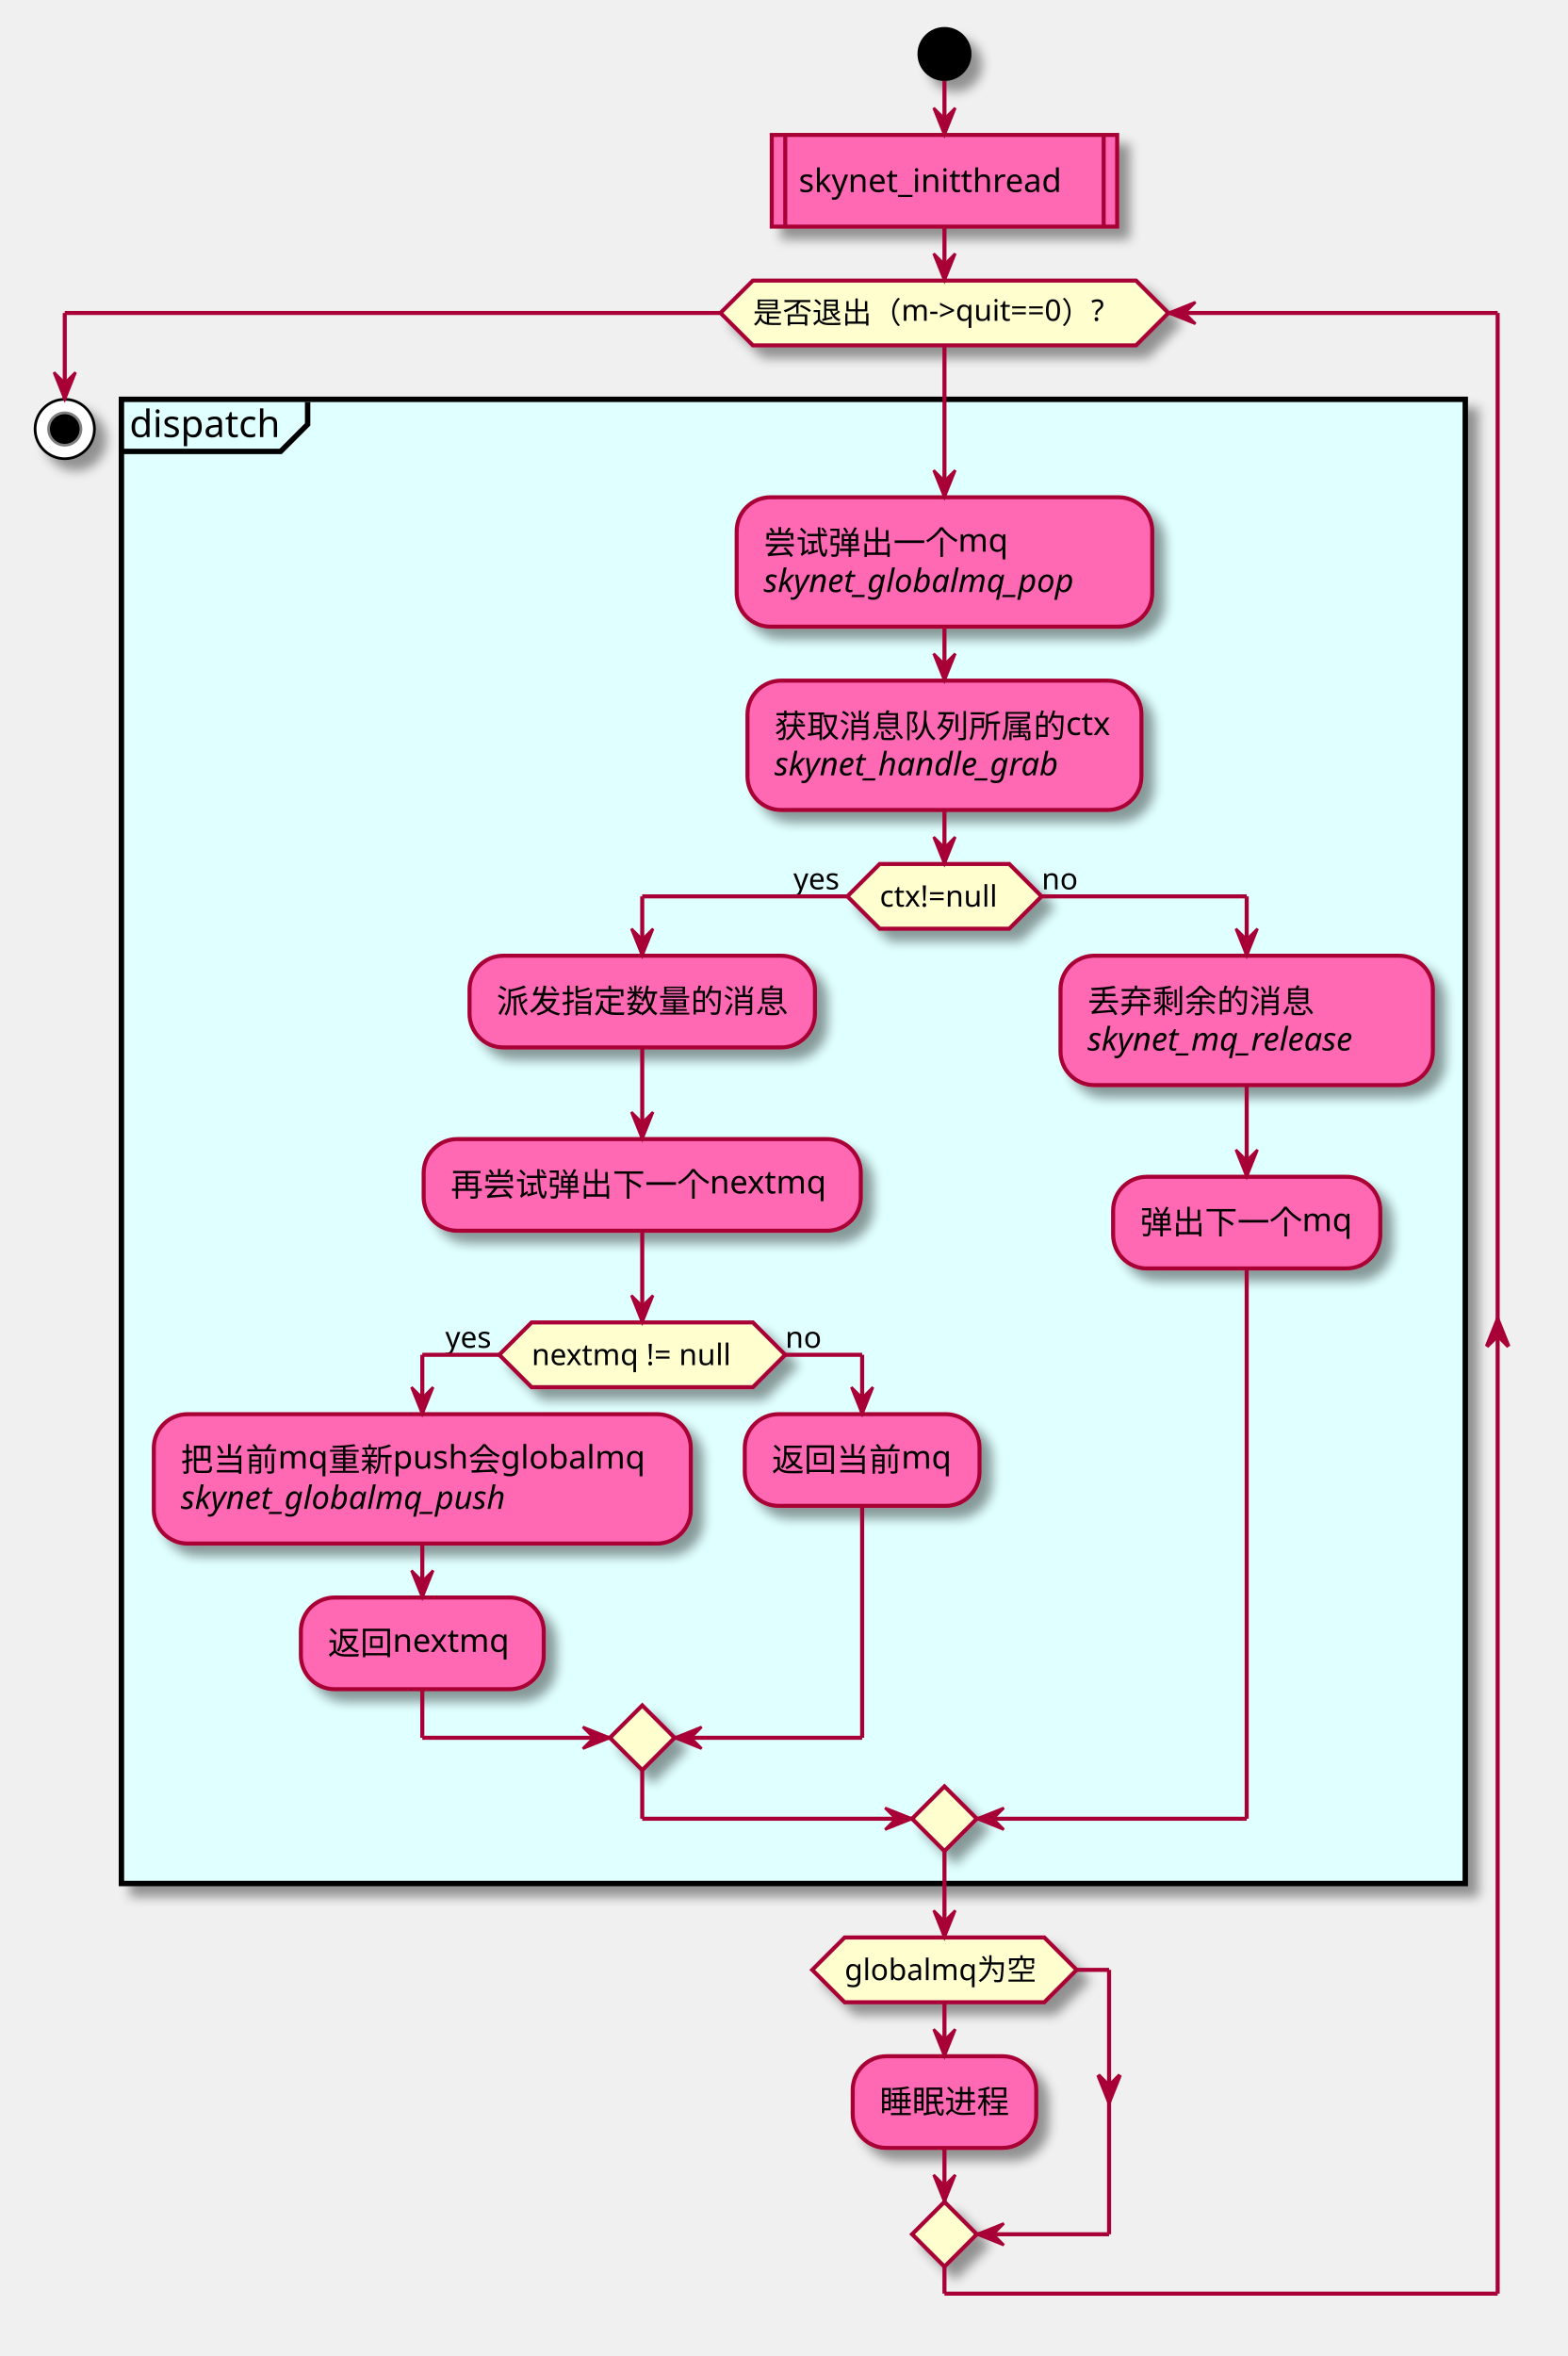
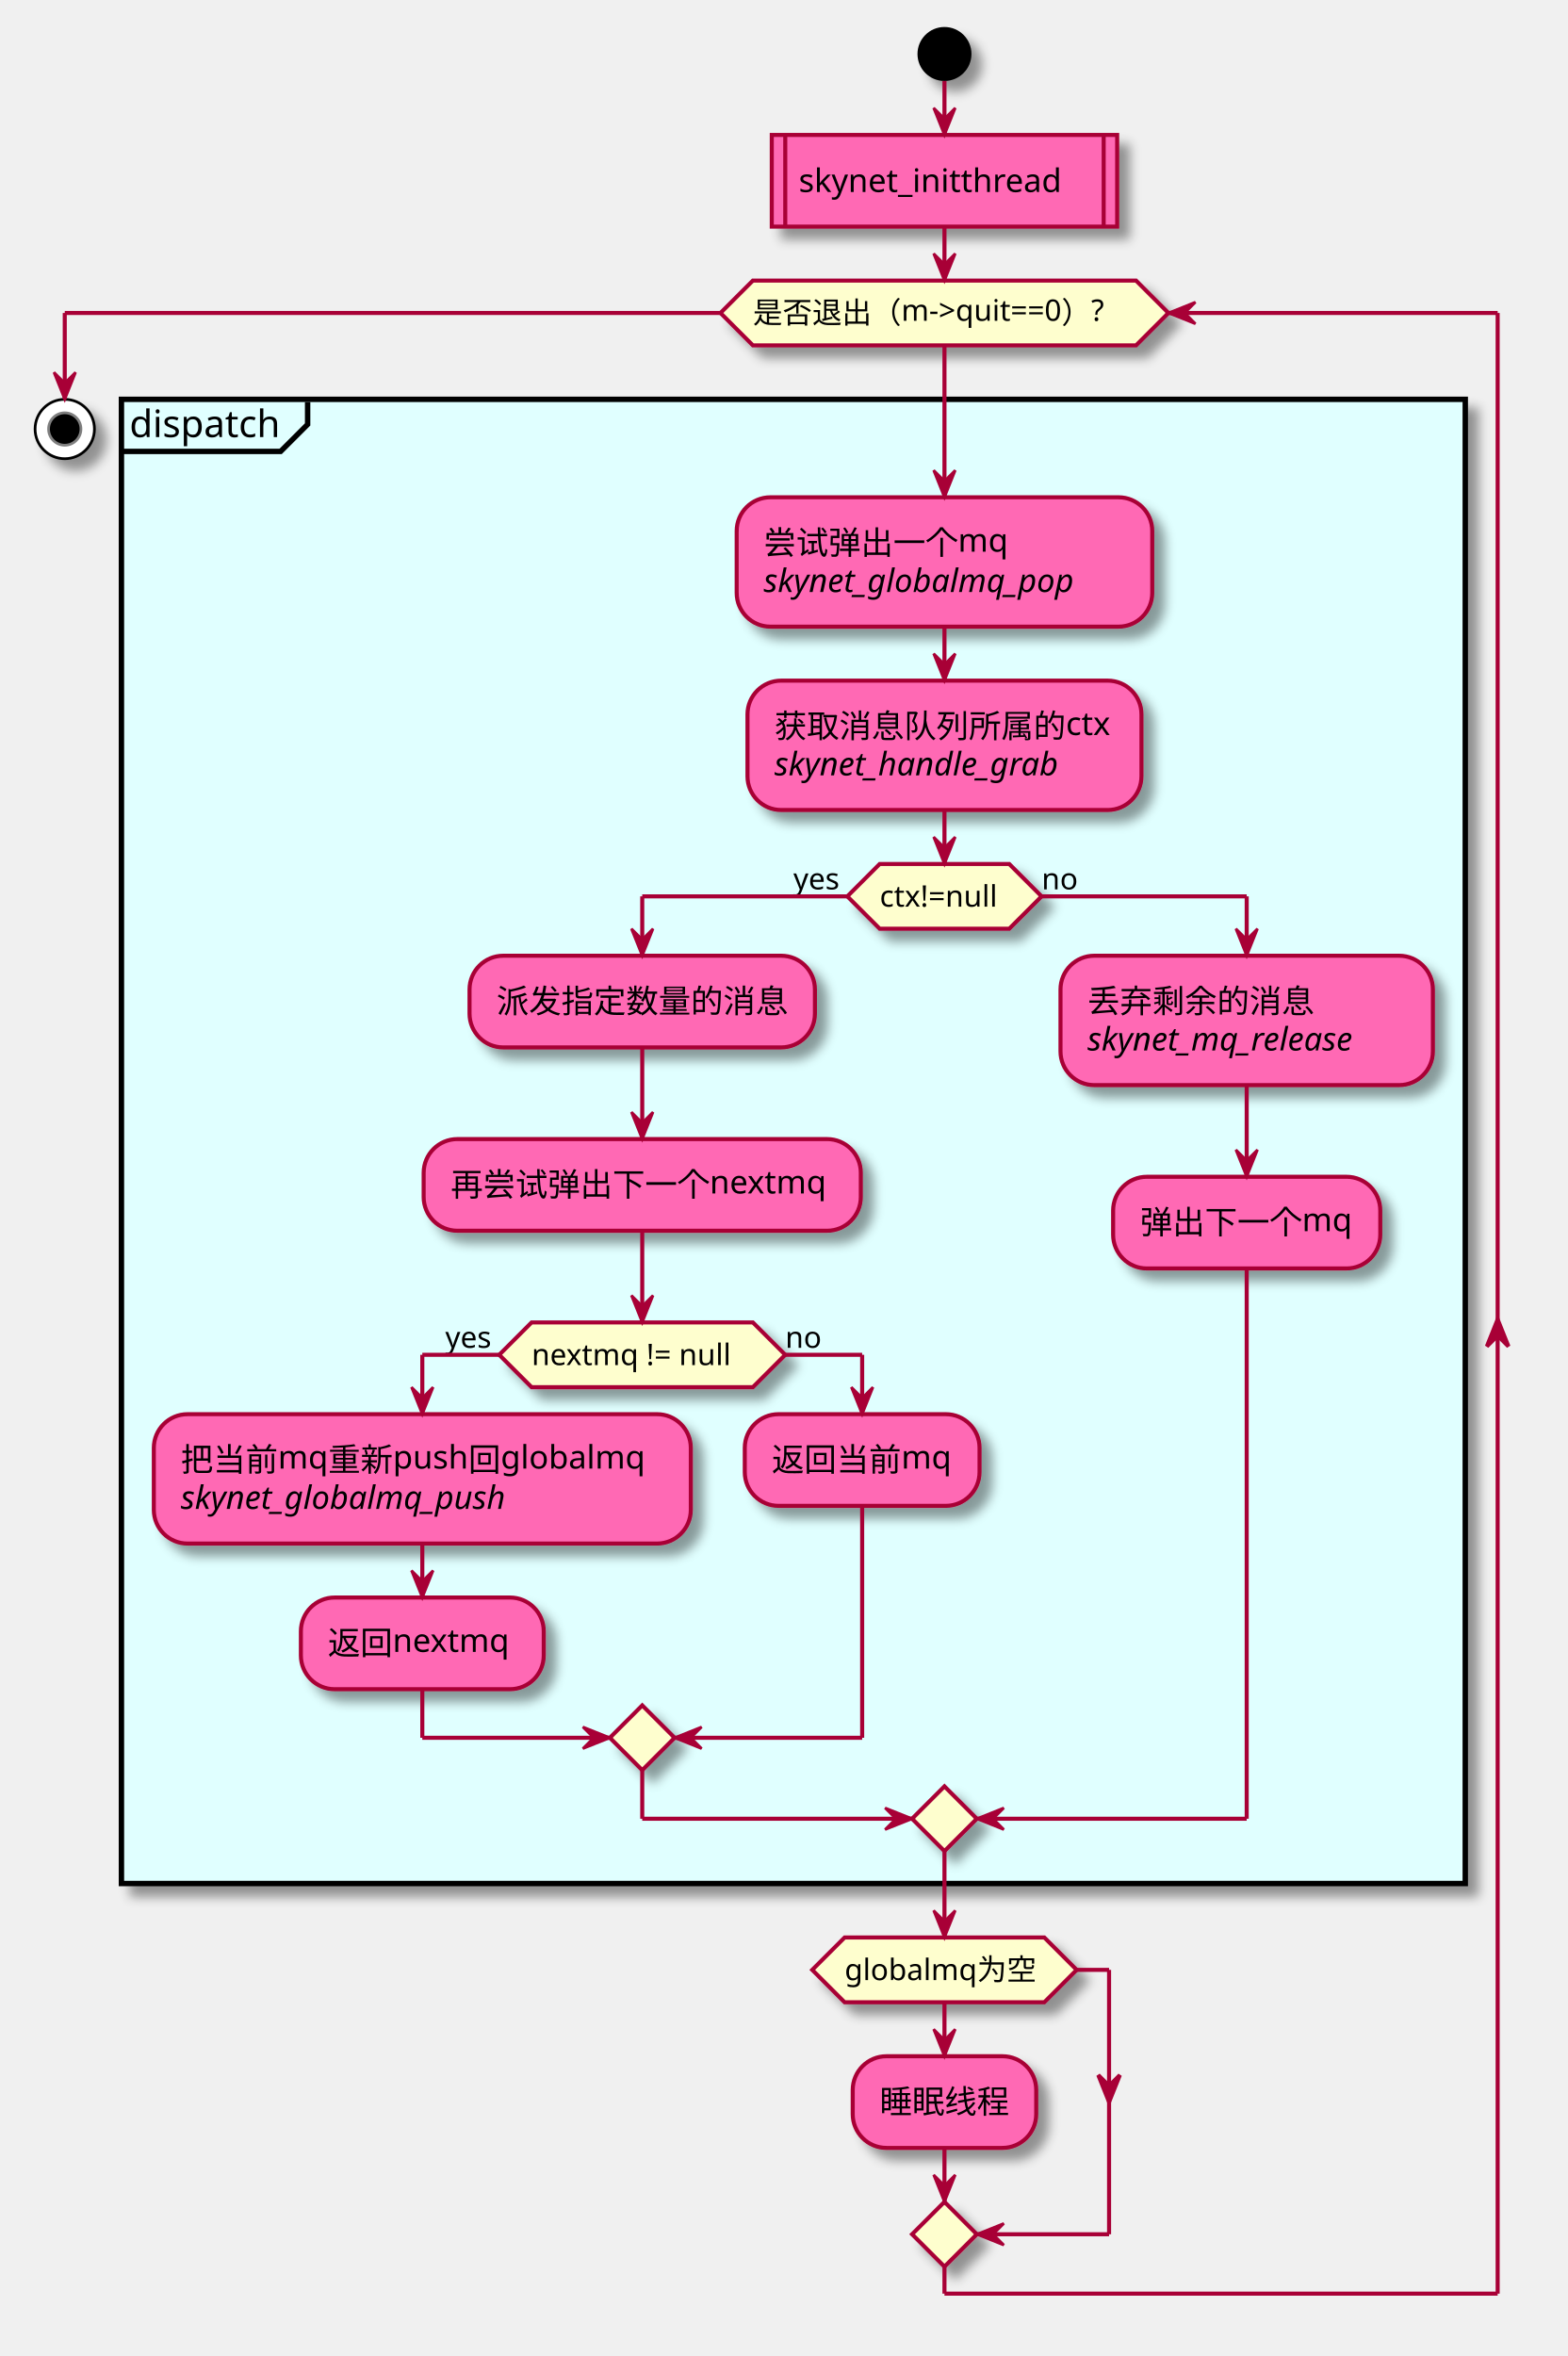
<svg xmlns="http://www.w3.org/2000/svg" contentScriptType="application/ecmascript" contentStyleType="text/css" height="873px" preserveAspectRatio="none" style="width:581px;height:873px;" version="1.1" viewBox="0 0 581 873" width="581px" zoomAndPan="magnify">
  <defs>
-     <filter height="300%" id="f17etlv7llfzyh" width="300%" x="-1" y="-1">
+     <filter height="300%" id="f1tqboe6rx4eqf" width="300%" x="-1" y="-1">
      <feGaussianBlur result="blurOut" stdDeviation="2.0" />
      <feColorMatrix in="blurOut" result="blurOut2" type="matrix" values="0 0 0 0 0 0 0 0 0 0 0 0 0 0 0 0 0 0 .4 0" />
      <feOffset dx="4.0" dy="4.0" in="blurOut2" result="blurOut3" />
      <feBlend in="SourceGraphic" in2="blurOut3" mode="normal" />
    </filter>
  </defs>
  <g>
-     <ellipse cx="350" cy="20" fill="#000000" filter="url(#f17etlv7llfzyh)" rx="10" ry="10" style="stroke: none; stroke-width: 1.0;" />
-     <rect fill="#FF69B4" filter="url(#f17etlv7llfzyh)" height="33.969" style="stroke: #A80036; stroke-width: 1.5;" width="128" x="286" y="50" />
+     <ellipse cx="350" cy="20" fill="#000000" filter="url(#f1tqboe6rx4eqf)" rx="10" ry="10" style="stroke: none; stroke-width: 1.0;" />
+     <rect fill="#FF69B4" filter="url(#f1tqboe6rx4eqf)" height="33.969" style="stroke: #A80036; stroke-width: 1.5;" width="128" x="286" y="50" />
    <line style="stroke: #A80036; stroke-width: 1.5;" x1="291" x2="291" y1="50" y2="83.969" />
    <line style="stroke: #A80036; stroke-width: 1.5;" x1="409" x2="409" y1="50" y2="83.969" />
    <text fill="#000000" font-family="sans-serif" font-size="12" lengthAdjust="spacingAndGlyphs" textLength="108" x="296" y="71.139">skynet_initthread</text>
-     <rect fill="#E0FFFF" filter="url(#f17etlv7llfzyh)" height="549.953" style="stroke: #000000; stroke-width: 2.0;" width="498" x="45" y="147.969" />
+     <rect fill="#E0FFFF" filter="url(#f1tqboe6rx4eqf)" height="549.953" style="stroke: #000000; stroke-width: 2.0;" width="498" x="45" y="147.969" />
    <path d="M114,148.969 L114,157.266 L104,167.266 L45,167.266 " fill="none" style="stroke: #000000; stroke-width: 2.0;" />
    <text fill="#000000" font-family="sans-serif" font-size="14" lengthAdjust="spacingAndGlyphs" textLength="59" x="48" y="161.964">dispatch</text>
-     <rect fill="#FF69B4" filter="url(#f17etlv7llfzyh)" height="47.938" rx="12.5" ry="12.5" style="stroke: #A80036; stroke-width: 1.5;" width="154" x="273" y="184.266" />
+     <rect fill="#FF69B4" filter="url(#f1tqboe6rx4eqf)" height="47.938" rx="12.5" ry="12.5" style="stroke: #A80036; stroke-width: 1.5;" width="154" x="273" y="184.266" />
    <text fill="#000000" font-family="sans-serif" font-size="12" lengthAdjust="spacingAndGlyphs" textLength="91" x="283" y="205.404">尝试弹出一个mq</text>
    <text fill="#000000" font-family="sans-serif" font-size="12" font-style="italic" lengthAdjust="spacingAndGlyphs" textLength="134" x="283" y="219.373">skynet_globalmq_pop</text>
-     <rect fill="#FF69B4" filter="url(#f17etlv7llfzyh)" height="47.938" rx="12.5" ry="12.5" style="stroke: #A80036; stroke-width: 1.5;" width="146" x="277" y="252.203" />
+     <rect fill="#FF69B4" filter="url(#f1tqboe6rx4eqf)" height="47.938" rx="12.5" ry="12.5" style="stroke: #A80036; stroke-width: 1.5;" width="146" x="277" y="252.203" />
    <text fill="#000000" font-family="sans-serif" font-size="12" lengthAdjust="spacingAndGlyphs" textLength="126" x="287" y="273.342">获取消息队列所属的ctx</text>
    <text fill="#000000" font-family="sans-serif" font-size="12" font-style="italic" lengthAdjust="spacingAndGlyphs" textLength="125" x="287" y="287.31">skynet_handle_grab</text>
-     <polygon fill="#FEFECE" filter="url(#f17etlv7llfzyh)" points="326,320.141,374,320.141,386,332.141,374,344.141,326,344.141,314,332.141,326,320.141" style="stroke: #A80036; stroke-width: 1.5;" />
+     <polygon fill="#FEFECE" filter="url(#f1tqboe6rx4eqf)" points="326,320.141,374,320.141,386,332.141,374,344.141,326,344.141,314,332.141,326,320.141" style="stroke: #A80036; stroke-width: 1.5;" />
    <text fill="#000000" font-family="sans-serif" font-size="11" lengthAdjust="spacingAndGlyphs" textLength="48" x="326" y="335.949">ctx!=null</text>
    <text fill="#000000" font-family="sans-serif" font-size="11" lengthAdjust="spacingAndGlyphs" textLength="20" x="294" y="329.546">yes</text>
    <text fill="#000000" font-family="sans-serif" font-size="11" lengthAdjust="spacingAndGlyphs" textLength="14" x="386" y="329.546">no</text>
-     <rect fill="#FF69B4" filter="url(#f17etlv7llfzyh)" height="33.969" rx="12.5" ry="12.5" style="stroke: #A80036; stroke-width: 1.5;" width="128" x="174" y="354.141" />
+     <rect fill="#FF69B4" filter="url(#f1tqboe6rx4eqf)" height="33.969" rx="12.5" ry="12.5" style="stroke: #A80036; stroke-width: 1.5;" width="128" x="174" y="354.141" />
    <text fill="#000000" font-family="sans-serif" font-size="12" lengthAdjust="spacingAndGlyphs" textLength="108" x="184" y="375.279">派发指定数量的消息</text>
-     <rect fill="#FF69B4" filter="url(#f17etlv7llfzyh)" height="33.969" rx="12.5" ry="12.5" style="stroke: #A80036; stroke-width: 1.5;" width="162" x="157" y="422.078" />
+     <rect fill="#FF69B4" filter="url(#f1tqboe6rx4eqf)" height="33.969" rx="12.5" ry="12.5" style="stroke: #A80036; stroke-width: 1.5;" width="162" x="157" y="422.078" />
    <text fill="#000000" font-family="sans-serif" font-size="12" lengthAdjust="spacingAndGlyphs" textLength="142" x="167" y="443.217">再尝试弹出下一个nextmq</text>
-     <polygon fill="#FEFECE" filter="url(#f17etlv7llfzyh)" points="197,490.016,279,490.016,291,502.016,279,514.016,197,514.016,185,502.016,197,490.016" style="stroke: #A80036; stroke-width: 1.5;" />
+     <polygon fill="#FEFECE" filter="url(#f1tqboe6rx4eqf)" points="197,490.016,279,490.016,291,502.016,279,514.016,197,514.016,185,502.016,197,490.016" style="stroke: #A80036; stroke-width: 1.5;" />
    <text fill="#000000" font-family="sans-serif" font-size="11" lengthAdjust="spacingAndGlyphs" textLength="82" x="197" y="505.824">nextmq != null</text>
    <text fill="#000000" font-family="sans-serif" font-size="11" lengthAdjust="spacingAndGlyphs" textLength="20" x="165" y="499.421">yes</text>
    <text fill="#000000" font-family="sans-serif" font-size="11" lengthAdjust="spacingAndGlyphs" textLength="14" x="291" y="499.421">no</text>
-     <rect fill="#FF69B4" filter="url(#f17etlv7llfzyh)" height="47.938" rx="12.5" ry="12.5" style="stroke: #A80036; stroke-width: 1.5;" width="199" x="57" y="524.016" />
-     <text fill="#000000" font-family="sans-serif" font-size="12" lengthAdjust="spacingAndGlyphs" textLength="179" x="67" y="545.154">把当前mq重新push会globalmq</text>
+     <rect fill="#FF69B4" filter="url(#f1tqboe6rx4eqf)" height="47.938" rx="12.5" ry="12.5" style="stroke: #A80036; stroke-width: 1.5;" width="199" x="57" y="524.016" />
+     <text fill="#000000" font-family="sans-serif" font-size="12" lengthAdjust="spacingAndGlyphs" textLength="179" x="67" y="545.154">把当前mq重新push回globalmq</text>
    <text fill="#000000" font-family="sans-serif" font-size="12" font-style="italic" lengthAdjust="spacingAndGlyphs" textLength="140" x="67" y="559.123">skynet_globalmq_push</text>
-     <rect fill="#FF69B4" filter="url(#f17etlv7llfzyh)" height="33.969" rx="12.5" ry="12.5" style="stroke: #A80036; stroke-width: 1.5;" width="90" x="111.5" y="591.953" />
+     <rect fill="#FF69B4" filter="url(#f1tqboe6rx4eqf)" height="33.969" rx="12.5" ry="12.5" style="stroke: #A80036; stroke-width: 1.5;" width="90" x="111.5" y="591.953" />
    <text fill="#000000" font-family="sans-serif" font-size="12" lengthAdjust="spacingAndGlyphs" textLength="70" x="121.5" y="613.092">返回nextmq</text>
-     <rect fill="#FF69B4" filter="url(#f17etlv7llfzyh)" height="33.969" rx="12.5" ry="12.5" style="stroke: #A80036; stroke-width: 1.5;" width="87" x="276" y="524.016" />
+     <rect fill="#FF69B4" filter="url(#f1tqboe6rx4eqf)" height="33.969" rx="12.5" ry="12.5" style="stroke: #A80036; stroke-width: 1.5;" width="87" x="276" y="524.016" />
    <text fill="#000000" font-family="sans-serif" font-size="12" lengthAdjust="spacingAndGlyphs" textLength="67" x="286" y="545.154">返回当前mq</text>
-     <polygon fill="#FEFECE" filter="url(#f17etlv7llfzyh)" points="238,631.922,250,643.922,238,655.922,226,643.922,238,631.922" style="stroke: #A80036; stroke-width: 1.5;" />
-     <rect fill="#FF69B4" filter="url(#f17etlv7llfzyh)" height="47.938" rx="12.5" ry="12.5" style="stroke: #A80036; stroke-width: 1.5;" width="138" x="393" y="354.141" />
+     <polygon fill="#FEFECE" filter="url(#f1tqboe6rx4eqf)" points="238,631.922,250,643.922,238,655.922,226,643.922,238,631.922" style="stroke: #A80036; stroke-width: 1.5;" />
+     <rect fill="#FF69B4" filter="url(#f1tqboe6rx4eqf)" height="47.938" rx="12.5" ry="12.5" style="stroke: #A80036; stroke-width: 1.5;" width="138" x="393" y="354.141" />
    <text fill="#000000" font-family="sans-serif" font-size="12" lengthAdjust="spacingAndGlyphs" textLength="84" x="403" y="375.279">丢弃剩余的消息</text>
    <text fill="#000000" font-family="sans-serif" font-size="12" font-style="italic" lengthAdjust="spacingAndGlyphs" textLength="118" x="403" y="389.248">skynet_mq_release</text>
-     <rect fill="#FF69B4" filter="url(#f17etlv7llfzyh)" height="33.969" rx="12.5" ry="12.5" style="stroke: #A80036; stroke-width: 1.5;" width="99" x="412.5" y="436.047" />
+     <rect fill="#FF69B4" filter="url(#f1tqboe6rx4eqf)" height="33.969" rx="12.5" ry="12.5" style="stroke: #A80036; stroke-width: 1.5;" width="99" x="412.5" y="436.047" />
    <text fill="#000000" font-family="sans-serif" font-size="12" lengthAdjust="spacingAndGlyphs" textLength="79" x="422.5" y="457.185">弹出下一个mq</text>
-     <polygon fill="#FEFECE" filter="url(#f17etlv7llfzyh)" points="350,661.922,362,673.922,350,685.922,338,673.922,350,661.922" style="stroke: #A80036; stroke-width: 1.5;" />
-     <rect fill="#FF69B4" filter="url(#f17etlv7llfzyh)" height="33.969" rx="12.5" ry="12.5" style="stroke: #A80036; stroke-width: 1.5;" width="68" x="316" y="761.922" />
-     <text fill="#000000" font-family="sans-serif" font-size="12" lengthAdjust="spacingAndGlyphs" textLength="48" x="326" y="783.061">睡眠进程</text>
-     <polygon fill="#FEFECE" filter="url(#f17etlv7llfzyh)" points="313,717.922,387,717.922,399,729.922,387,741.922,313,741.922,301,729.922,313,717.922" style="stroke: #A80036; stroke-width: 1.5;" />
+     <polygon fill="#FEFECE" filter="url(#f1tqboe6rx4eqf)" points="350,661.922,362,673.922,350,685.922,338,673.922,350,661.922" style="stroke: #A80036; stroke-width: 1.5;" />
+     <rect fill="#FF69B4" filter="url(#f1tqboe6rx4eqf)" height="33.969" rx="12.5" ry="12.5" style="stroke: #A80036; stroke-width: 1.5;" width="68" x="316" y="761.922" />
+     <text fill="#000000" font-family="sans-serif" font-size="12" lengthAdjust="spacingAndGlyphs" textLength="48" x="326" y="783.061">睡眠线程</text>
+     <polygon fill="#FEFECE" filter="url(#f1tqboe6rx4eqf)" points="313,717.922,387,717.922,399,729.922,387,741.922,313,741.922,301,729.922,313,717.922" style="stroke: #A80036; stroke-width: 1.5;" />
    <text fill="#000000" font-family="sans-serif" font-size="11" lengthAdjust="spacingAndGlyphs" textLength="74" x="313" y="733.73">globalmq为空</text>
-     <polygon fill="#FEFECE" filter="url(#f17etlv7llfzyh)" points="350,815.891,362,827.891,350,839.891,338,827.891,350,815.891" style="stroke: #A80036; stroke-width: 1.5;" />
-     <polygon fill="#FEFECE" filter="url(#f17etlv7llfzyh)" points="279,103.969,421,103.969,433,115.969,421,127.969,279,127.969,267,115.969,279,103.969" style="stroke: #A80036; stroke-width: 1.5;" />
+     <polygon fill="#FEFECE" filter="url(#f1tqboe6rx4eqf)" points="350,815.891,362,827.891,350,839.891,338,827.891,350,815.891" style="stroke: #A80036; stroke-width: 1.5;" />
+     <polygon fill="#FEFECE" filter="url(#f1tqboe6rx4eqf)" points="279,103.969,421,103.969,433,115.969,421,127.969,279,127.969,267,115.969,279,103.969" style="stroke: #A80036; stroke-width: 1.5;" />
    <text fill="#000000" font-family="sans-serif" font-size="11" lengthAdjust="spacingAndGlyphs" textLength="142" x="279" y="119.777">是否退出（m-&gt;quit==0）?</text>
-     <ellipse cx="24" cy="158.969" fill="#FFFFFF" filter="url(#f17etlv7llfzyh)" rx="11" ry="11" style="stroke: #000000; stroke-width: 1.0;" />
+     <ellipse cx="24" cy="158.969" fill="#FFFFFF" filter="url(#f1tqboe6rx4eqf)" rx="11" ry="11" style="stroke: #000000; stroke-width: 1.0;" />
    <ellipse cx="24" cy="158.969" fill="#000000" rx="6" ry="6" style="stroke: #7F7F7F; stroke-width: 1.0;" />
    <line style="stroke: #A80036; stroke-width: 1.5;" x1="350" x2="350" y1="30" y2="50" />
    <polygon fill="#A80036" points="346,40,350,50,354,40,350,44" style="stroke: #A80036; stroke-width: 1.0;" />
    <line style="stroke: #A80036; stroke-width: 1.5;" x1="350" x2="350" y1="232.203" y2="252.203" />
    <polygon fill="#A80036" points="346,242.203,350,252.203,354,242.203,350,246.203" style="stroke: #A80036; stroke-width: 1.0;" />
    <line style="stroke: #A80036; stroke-width: 1.5;" x1="238" x2="238" y1="388.109" y2="422.078" />
    <polygon fill="#A80036" points="234,412.078,238,422.078,242,412.078,238,416.078" style="stroke: #A80036; stroke-width: 1.0;" />
    <line style="stroke: #A80036; stroke-width: 1.5;" x1="156.5" x2="156.5" y1="571.953" y2="591.953" />
    <polygon fill="#A80036" points="152.5,581.953,156.5,591.953,160.5,581.953,156.5,585.953" style="stroke: #A80036; stroke-width: 1.0;" />
    <line style="stroke: #A80036; stroke-width: 1.5;" x1="185" x2="156.5" y1="502.016" y2="502.016" />
    <line style="stroke: #A80036; stroke-width: 1.5;" x1="156.5" x2="156.5" y1="502.016" y2="524.016" />
    <polygon fill="#A80036" points="152.5,514.016,156.5,524.016,160.5,514.016,156.5,518.016" style="stroke: #A80036; stroke-width: 1.0;" />
    <line style="stroke: #A80036; stroke-width: 1.5;" x1="291" x2="319.5" y1="502.016" y2="502.016" />
    <line style="stroke: #A80036; stroke-width: 1.5;" x1="319.5" x2="319.5" y1="502.016" y2="524.016" />
    <polygon fill="#A80036" points="315.5,514.016,319.5,524.016,323.5,514.016,319.5,518.016" style="stroke: #A80036; stroke-width: 1.0;" />
    <line style="stroke: #A80036; stroke-width: 1.5;" x1="156.5" x2="156.5" y1="625.922" y2="643.922" />
    <line style="stroke: #A80036; stroke-width: 1.5;" x1="156.5" x2="226" y1="643.922" y2="643.922" />
    <polygon fill="#A80036" points="216,639.922,226,643.922,216,647.922,220,643.922" style="stroke: #A80036; stroke-width: 1.0;" />
    <line style="stroke: #A80036; stroke-width: 1.5;" x1="319.5" x2="319.5" y1="557.984" y2="643.922" />
    <line style="stroke: #A80036; stroke-width: 1.5;" x1="319.5" x2="250" y1="643.922" y2="643.922" />
    <polygon fill="#A80036" points="260,639.922,250,643.922,260,647.922,256,643.922" style="stroke: #A80036; stroke-width: 1.0;" />
    <line style="stroke: #A80036; stroke-width: 1.5;" x1="238" x2="238" y1="456.047" y2="490.016" />
    <polygon fill="#A80036" points="234,480.016,238,490.016,242,480.016,238,484.016" style="stroke: #A80036; stroke-width: 1.0;" />
    <line style="stroke: #A80036; stroke-width: 1.5;" x1="462" x2="462" y1="402.078" y2="436.047" />
    <polygon fill="#A80036" points="458,426.047,462,436.047,466,426.047,462,430.047" style="stroke: #A80036; stroke-width: 1.0;" />
    <line style="stroke: #A80036; stroke-width: 1.5;" x1="314" x2="238" y1="332.141" y2="332.141" />
    <line style="stroke: #A80036; stroke-width: 1.5;" x1="238" x2="238" y1="332.141" y2="354.141" />
    <polygon fill="#A80036" points="234,344.141,238,354.141,242,344.141,238,348.141" style="stroke: #A80036; stroke-width: 1.0;" />
    <line style="stroke: #A80036; stroke-width: 1.5;" x1="386" x2="462" y1="332.141" y2="332.141" />
    <line style="stroke: #A80036; stroke-width: 1.5;" x1="462" x2="462" y1="332.141" y2="354.141" />
    <polygon fill="#A80036" points="458,344.141,462,354.141,466,344.141,462,348.141" style="stroke: #A80036; stroke-width: 1.0;" />
    <line style="stroke: #A80036; stroke-width: 1.5;" x1="238" x2="238" y1="655.922" y2="673.922" />
    <line style="stroke: #A80036; stroke-width: 1.5;" x1="238" x2="338" y1="673.922" y2="673.922" />
    <polygon fill="#A80036" points="328,669.922,338,673.922,328,677.922,332,673.922" style="stroke: #A80036; stroke-width: 1.0;" />
    <line style="stroke: #A80036; stroke-width: 1.5;" x1="462" x2="462" y1="470.016" y2="673.922" />
    <line style="stroke: #A80036; stroke-width: 1.5;" x1="462" x2="362" y1="673.922" y2="673.922" />
    <polygon fill="#A80036" points="372,669.922,362,673.922,372,677.922,368,673.922" style="stroke: #A80036; stroke-width: 1.0;" />
    <line style="stroke: #A80036; stroke-width: 1.5;" x1="350" x2="350" y1="300.141" y2="320.141" />
    <polygon fill="#A80036" points="346,310.141,350,320.141,354,310.141,350,314.141" style="stroke: #A80036; stroke-width: 1.0;" />
    <line style="stroke: #A80036; stroke-width: 1.5;" x1="350" x2="350" y1="741.922" y2="761.922" />
    <polygon fill="#A80036" points="346,751.922,350,761.922,354,751.922,350,755.922" style="stroke: #A80036; stroke-width: 1.0;" />
    <line style="stroke: #A80036; stroke-width: 1.5;" x1="399" x2="411" y1="729.922" y2="729.922" />
    <polygon fill="#A80036" points="407,768.906,411,778.906,415,768.906,411,772.906" style="stroke: #A80036; stroke-width: 1.5;" />
    <line style="stroke: #A80036; stroke-width: 1.5;" x1="411" x2="411" y1="729.922" y2="827.891" />
    <line style="stroke: #A80036; stroke-width: 1.5;" x1="411" x2="362" y1="827.891" y2="827.891" />
    <polygon fill="#A80036" points="372,823.891,362,827.891,372,831.891,368,827.891" style="stroke: #A80036; stroke-width: 1.0;" />
    <line style="stroke: #A80036; stroke-width: 1.5;" x1="350" x2="350" y1="795.891" y2="815.891" />
    <polygon fill="#A80036" points="346,805.891,350,815.891,354,805.891,350,809.891" style="stroke: #A80036; stroke-width: 1.0;" />
    <line style="stroke: #A80036; stroke-width: 1.5;" x1="350" x2="350" y1="685.922" y2="717.922" />
    <polygon fill="#A80036" points="346,707.922,350,717.922,354,707.922,350,711.922" style="stroke: #A80036; stroke-width: 1.0;" />
    <line style="stroke: #A80036; stroke-width: 1.5;" x1="350" x2="350" y1="127.969" y2="184.266" />
    <polygon fill="#A80036" points="346,174.266,350,184.266,354,174.266,350,178.266" style="stroke: #A80036; stroke-width: 1.0;" />
    <line style="stroke: #A80036; stroke-width: 1.5;" x1="350" x2="350" y1="839.891" y2="849.891" />
    <line style="stroke: #A80036; stroke-width: 1.5;" x1="350" x2="555" y1="849.891" y2="849.891" />
    <polygon fill="#A80036" points="551,498.898,555,488.898,559,498.898,555,494.898" style="stroke: #A80036; stroke-width: 1.5;" />
    <line style="stroke: #A80036; stroke-width: 1.5;" x1="555" x2="555" y1="115.969" y2="849.891" />
    <line style="stroke: #A80036; stroke-width: 1.5;" x1="555" x2="433" y1="115.969" y2="115.969" />
    <polygon fill="#A80036" points="443,111.969,433,115.969,443,119.969,439,115.969" style="stroke: #A80036; stroke-width: 1.0;" />
    <line style="stroke: #A80036; stroke-width: 1.5;" x1="267" x2="24" y1="115.969" y2="115.969" />
    <line style="stroke: #A80036; stroke-width: 1.5;" x1="24" x2="24" y1="115.969" y2="147.969" />
    <polygon fill="#A80036" points="20,137.969,24,147.969,28,137.969,24,141.969" style="stroke: #A80036; stroke-width: 1.0;" />
    <line style="stroke: #A80036; stroke-width: 1.5;" x1="350" x2="350" y1="83.969" y2="103.969" />
    <polygon fill="#A80036" points="346,93.969,350,103.969,354,93.969,350,97.969" style="stroke: #A80036; stroke-width: 1.0;" />
  </g>
</svg>
